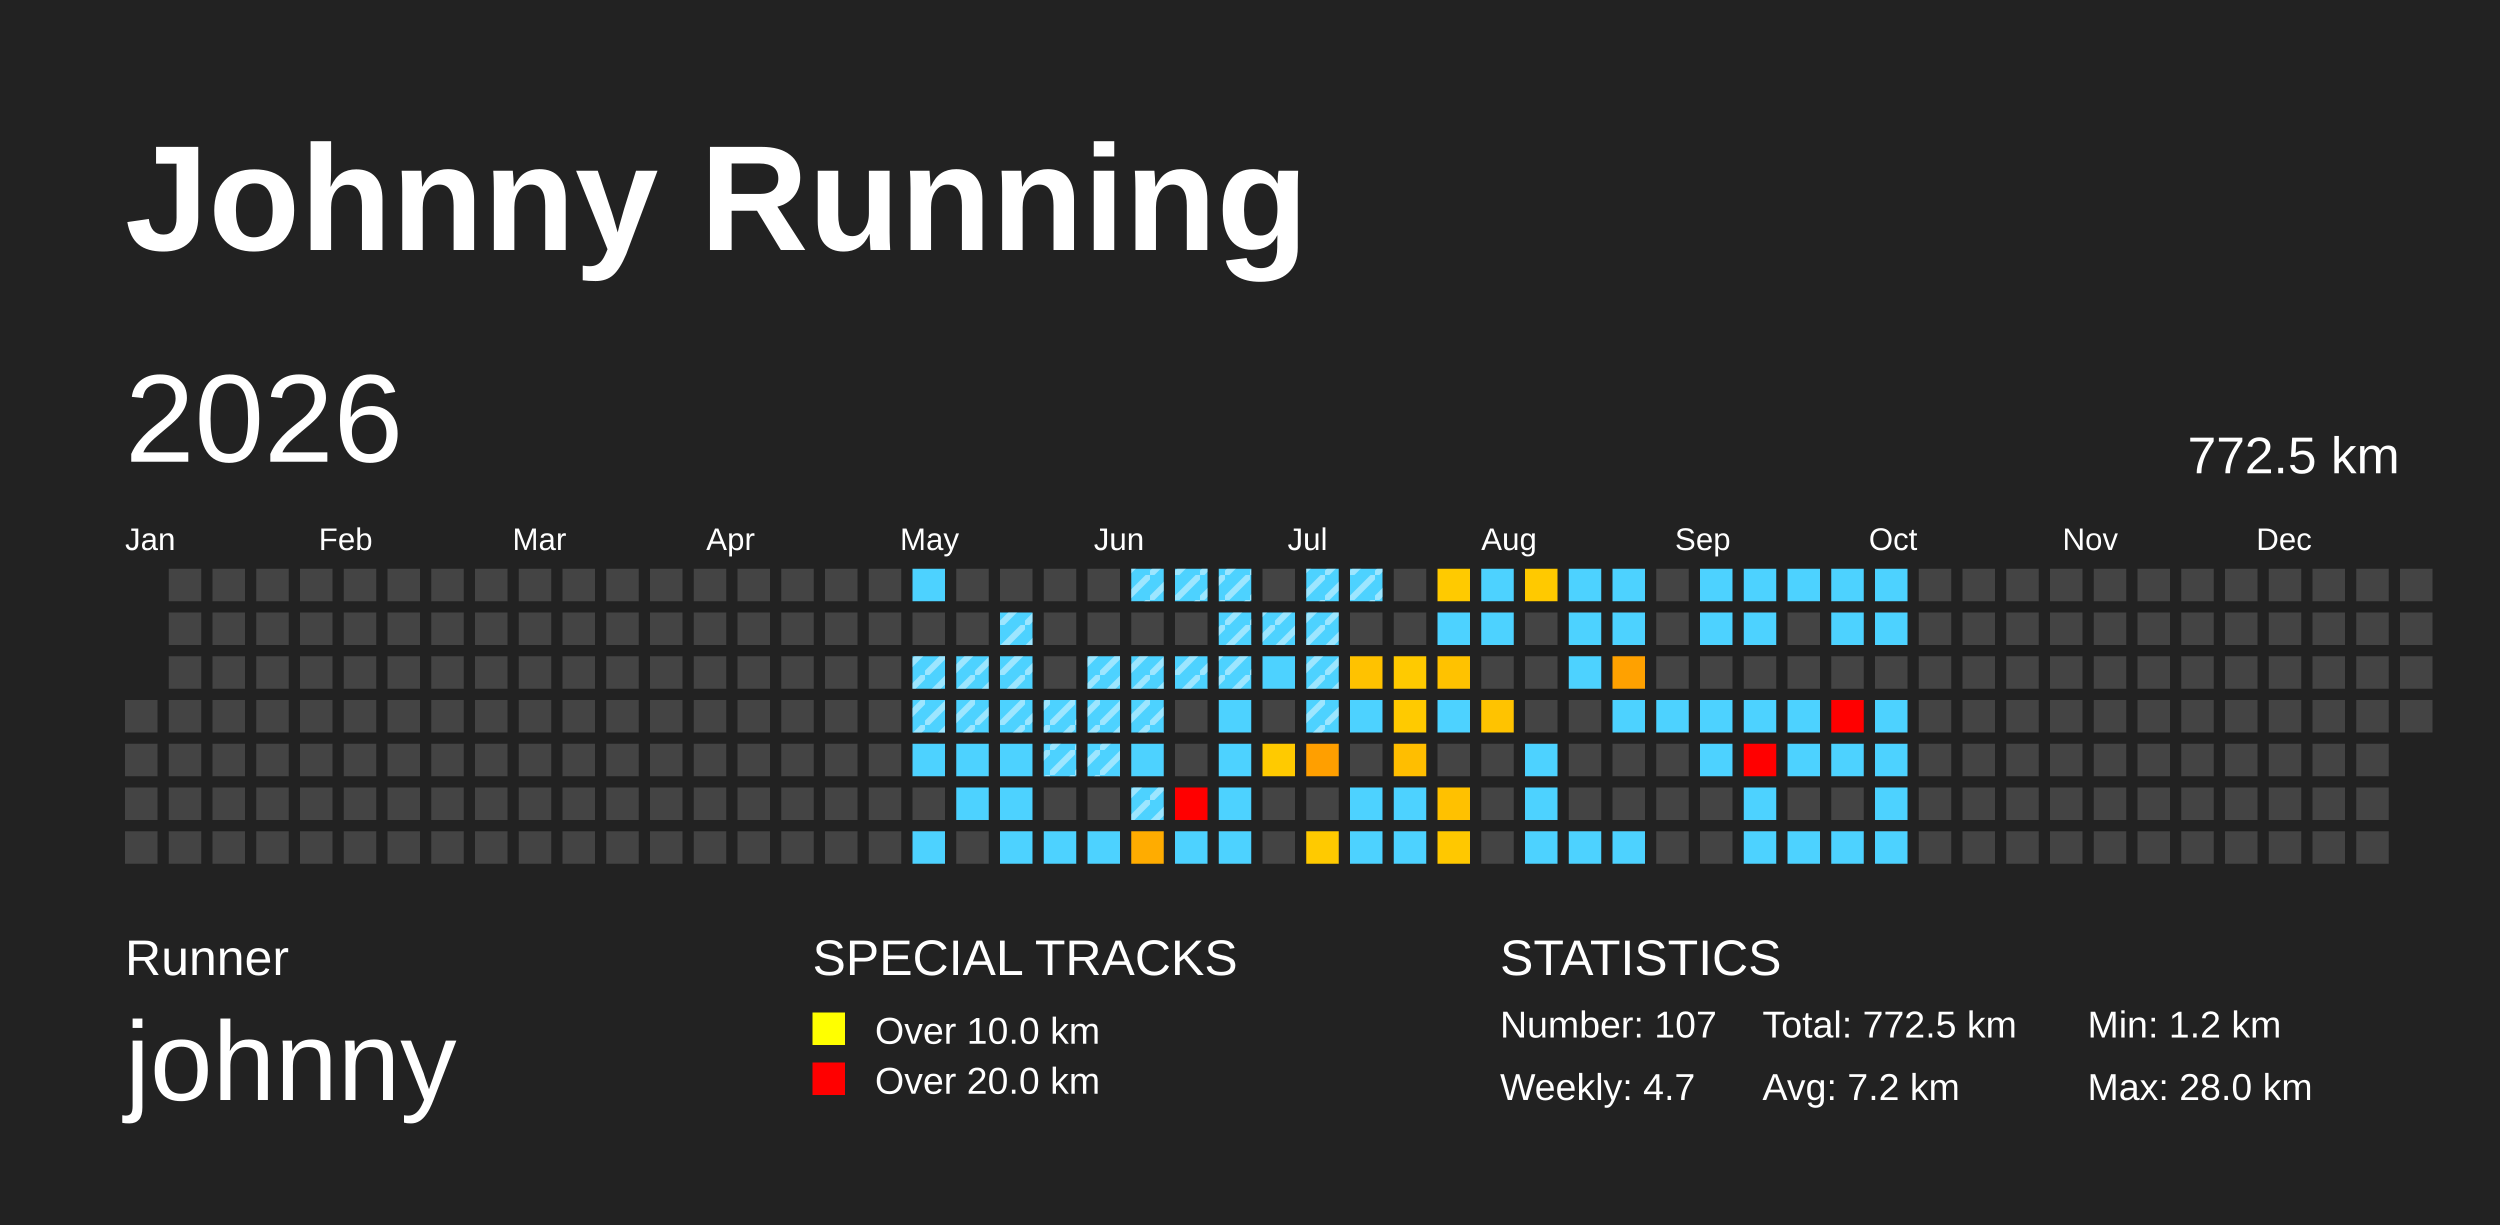
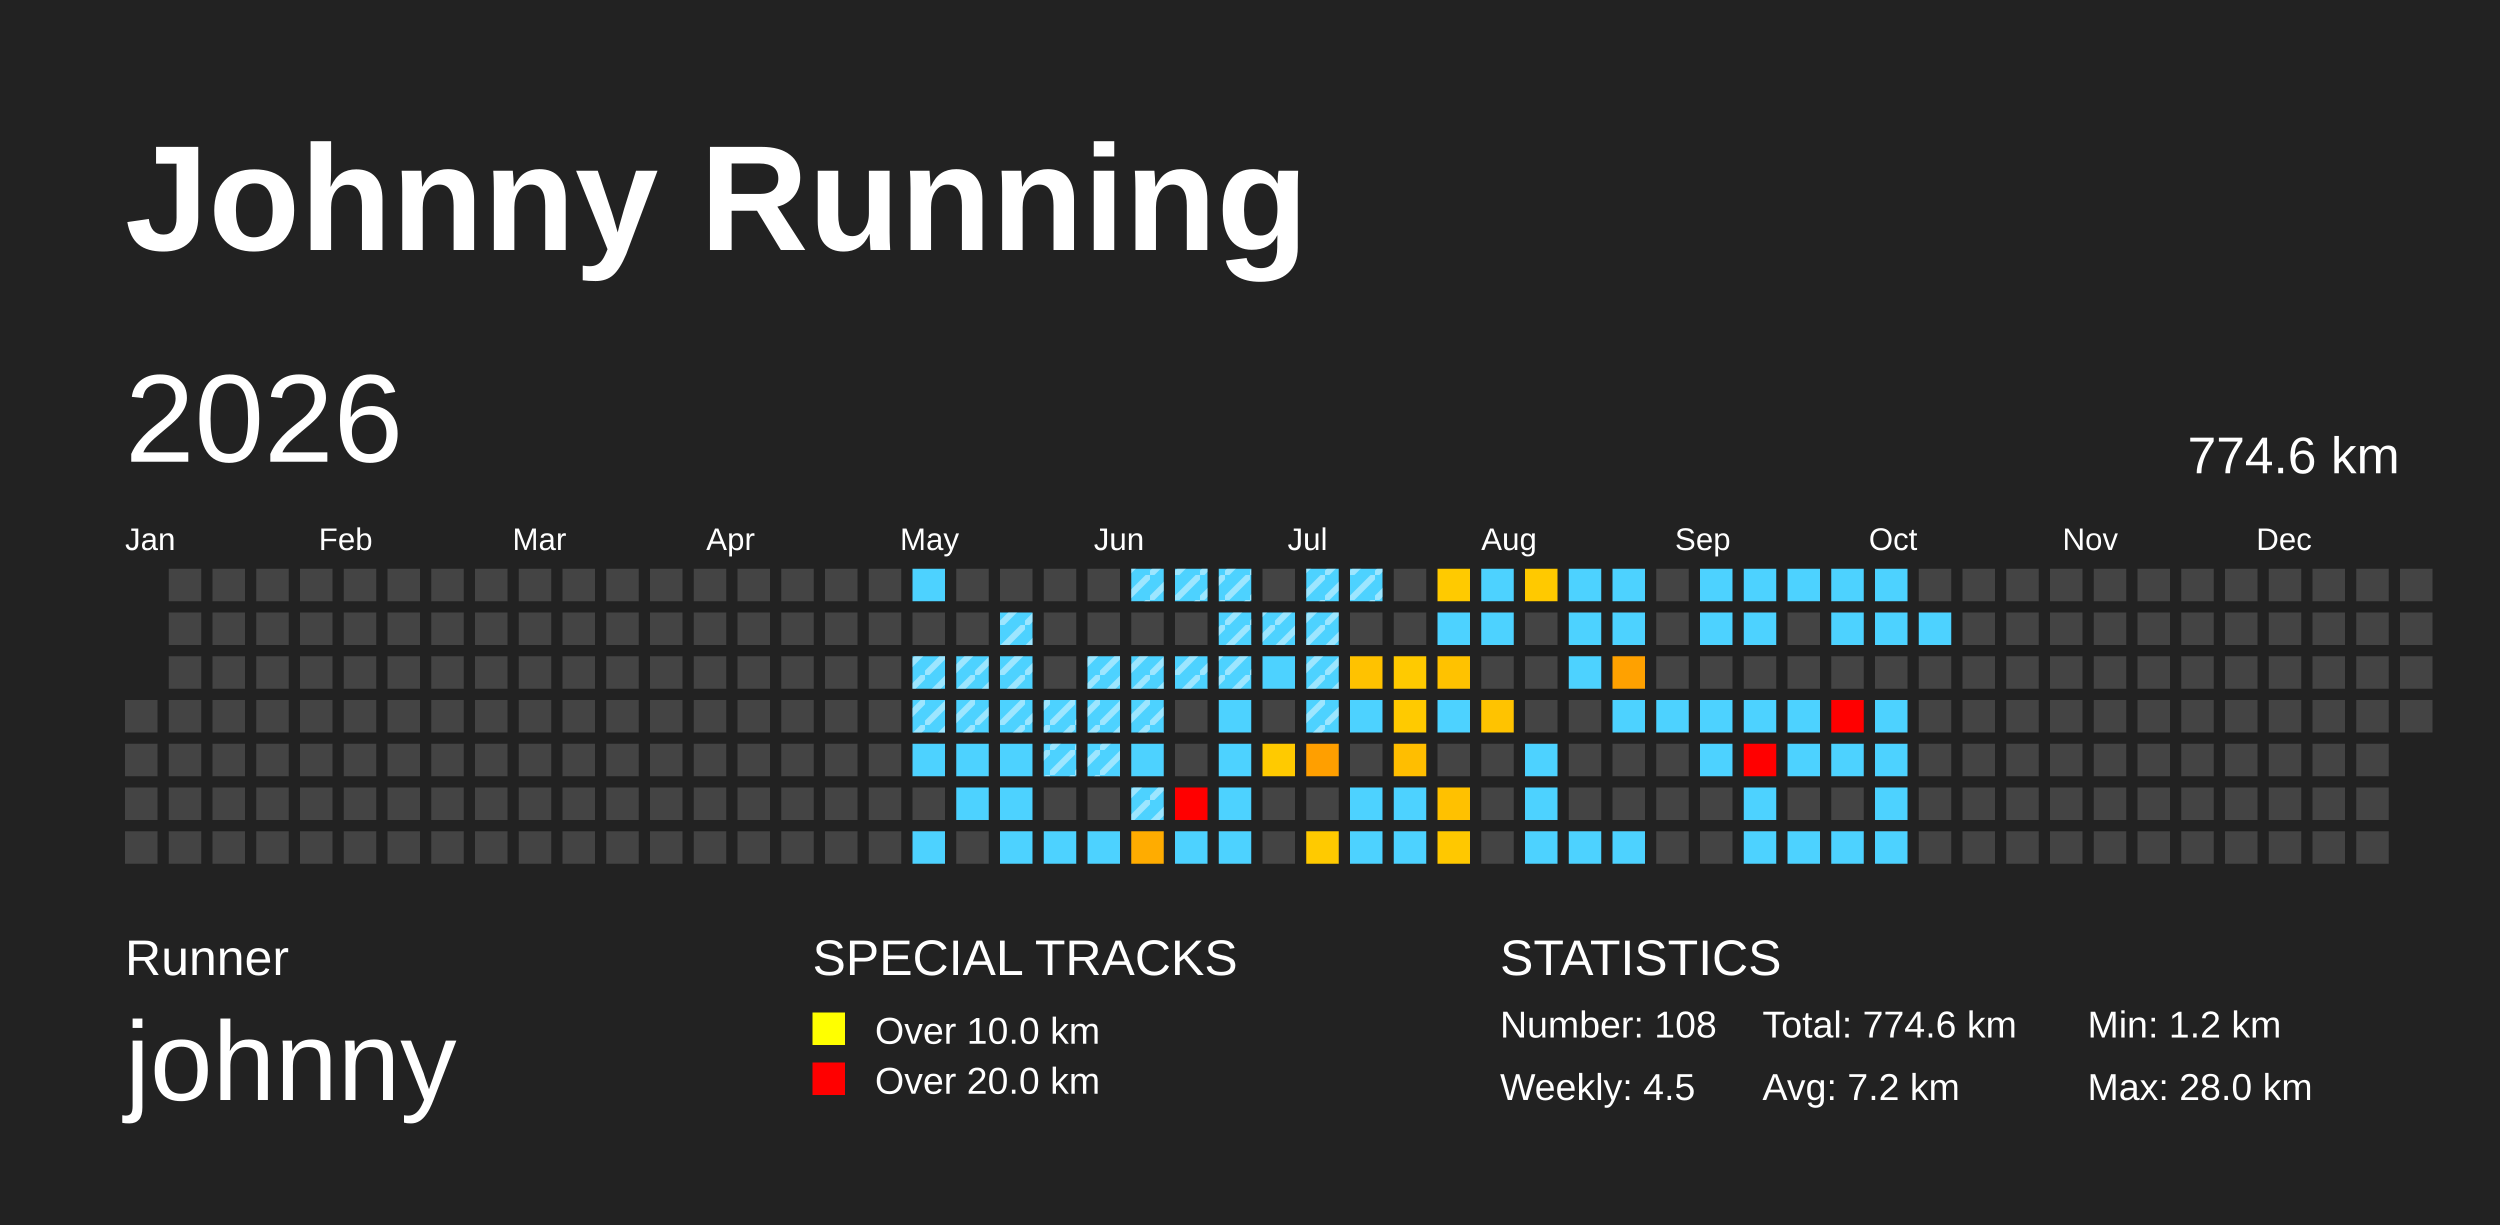
<svg xmlns="http://www.w3.org/2000/svg" baseProfile="full" height="98mm" version="1.1" viewBox="0,0,200,98" width="200mm">
  <defs>
    <pattern height="2" id="indoor-stripe" patternUnits="userSpaceOnUse" width="2">
      <line stroke="white" stroke-opacity="0.45" stroke-width="0.5" x1="0" x2="2" y1="2" y2="0" />
    </pattern>
  </defs>
  <rect fill="#222222" height="98" width="200" x="0" y="0" />
  <text fill="#FFFFFF" style="font-size:12px; font-family:Arial; font-weight:bold;" x="10" y="20">Johnny Running</text>
  <text fill="#FFFFFF" style="font-size:4px; font-family:Arial" x="10" y="78">Runner</text>
  <text fill="#FFFFFF" style="font-size:9px; font-family:Arial" x="10" y="88">johnny</text>
  <text fill="#FFFFFF" style="font-size:4px; font-family:Arial" x="65" y="78">SPECIAL TRACKS</text>
  <rect fill="yellow" height="2.6" width="2.6" x="65" y="81" />
  <text fill="#FFFFFF" style="font-size:3px; font-family:Arial" x="70" y="83.5">Over 10.0 km</text>
  <rect fill="red" height="2.6" width="2.6" x="65" y="85" />
  <text fill="#FFFFFF" style="font-size:3px; font-family:Arial" x="70" y="87.5">Over 20.0 km</text>
  <text fill="#FFFFFF" style="font-size:4px; font-family:Arial" x="120" y="78">STATISTICS</text>
-   <text fill="#FFFFFF" style="font-size:3px; font-family:Arial" x="120" y="83">Number: 107</text>
-   <text fill="#FFFFFF" style="font-size:3px; font-family:Arial" x="120" y="88">Weekly: 4.7</text>
-   <text fill="#FFFFFF" style="font-size:3px; font-family:Arial" x="141" y="83">Total: 772.5 km</text>
+   <text fill="#FFFFFF" style="font-size:3px; font-family:Arial" x="120" y="83">Number: 108</text>
+   <text fill="#FFFFFF" style="font-size:3px; font-family:Arial" x="120" y="88">Weekly: 4.5</text>
+   <text fill="#FFFFFF" style="font-size:3px; font-family:Arial" x="141" y="83">Total: 774.6 km</text>
  <text fill="#FFFFFF" style="font-size:3px; font-family:Arial" x="141" y="88">Avg: 7.2 km</text>
  <text fill="#FFFFFF" style="font-size:3px; font-family:Arial" x="167" y="83">Min: 1.2 km</text>
  <text fill="#FFFFFF" style="font-size:3px; font-family:Arial" x="167" y="88">Max: 28.0 km</text>
  <text dominant-baseline="hanging" fill="#FFFFFF" style="font-size:10.0px; font-family:Arial;" x="10" y="30">2026</text>
-   <text dominant-baseline="hanging" fill="#FFFFFF" style="font-size:4.125px; font-family:Arial;" x="175" y="35">772.5 km</text>
+   <text dominant-baseline="hanging" fill="#FFFFFF" style="font-size:4.125px; font-family:Arial;" x="175" y="35">774.6 km</text>
  <text fill="#FFFFFF" style="font-size:2.5px; font-family:Arial" x="10.0" y="44">Jan</text>
  <text fill="#FFFFFF" style="font-size:2.5px; font-family:Arial" x="25.5" y="44">Feb</text>
  <text fill="#FFFFFF" style="font-size:2.5px; font-family:Arial" x="41.0" y="44">Mar</text>
  <text fill="#FFFFFF" style="font-size:2.5px; font-family:Arial" x="56.5" y="44">Apr</text>
  <text fill="#FFFFFF" style="font-size:2.5px; font-family:Arial" x="72.0" y="44">May</text>
  <text fill="#FFFFFF" style="font-size:2.5px; font-family:Arial" x="87.5" y="44">Jun</text>
  <text fill="#FFFFFF" style="font-size:2.5px; font-family:Arial" x="103.0" y="44">Jul</text>
  <text fill="#FFFFFF" style="font-size:2.5px; font-family:Arial" x="118.5" y="44">Aug</text>
  <text fill="#FFFFFF" style="font-size:2.5px; font-family:Arial" x="134.0" y="44">Sep</text>
  <text fill="#FFFFFF" style="font-size:2.5px; font-family:Arial" x="149.5" y="44">Oct</text>
  <text fill="#FFFFFF" style="font-size:2.5px; font-family:Arial" x="165.0" y="44">Nov</text>
  <text fill="#FFFFFF" style="font-size:2.5px; font-family:Arial" x="180.5" y="44">Dec</text>
  <rect fill="#444444" height="2.6" width="2.6" x="10.0" y="56.0" />
  <rect fill="#444444" height="2.6" width="2.6" x="10.0" y="59.5" />
  <rect fill="#444444" height="2.6" width="2.6" x="10.0" y="63.0" />
  <rect fill="#444444" height="2.6" width="2.6" x="10.0" y="66.5" />
  <rect fill="#444444" height="2.6" width="2.6" x="13.5" y="45.5" />
  <rect fill="#444444" height="2.6" width="2.6" x="13.5" y="49.0" />
  <rect fill="#444444" height="2.6" width="2.6" x="13.5" y="52.5" />
  <rect fill="#444444" height="2.6" width="2.6" x="13.5" y="56.0" />
  <rect fill="#444444" height="2.6" width="2.6" x="13.5" y="59.5" />
  <rect fill="#444444" height="2.6" width="2.6" x="13.5" y="63.0" />
  <rect fill="#444444" height="2.6" width="2.6" x="13.5" y="66.5" />
  <rect fill="#444444" height="2.6" width="2.6" x="17.0" y="45.5" />
  <rect fill="#444444" height="2.6" width="2.6" x="17.0" y="49.0" />
  <rect fill="#444444" height="2.6" width="2.6" x="17.0" y="52.5" />
  <rect fill="#444444" height="2.6" width="2.6" x="17.0" y="56.0" />
  <rect fill="#444444" height="2.6" width="2.6" x="17.0" y="59.5" />
  <rect fill="#444444" height="2.6" width="2.6" x="17.0" y="63.0" />
  <rect fill="#444444" height="2.6" width="2.6" x="17.0" y="66.5" />
  <rect fill="#444444" height="2.6" width="2.6" x="20.5" y="45.5" />
  <rect fill="#444444" height="2.6" width="2.6" x="20.5" y="49.0" />
  <rect fill="#444444" height="2.6" width="2.6" x="20.5" y="52.5" />
  <rect fill="#444444" height="2.6" width="2.6" x="20.5" y="56.0" />
  <rect fill="#444444" height="2.6" width="2.6" x="20.5" y="59.5" />
  <rect fill="#444444" height="2.6" width="2.6" x="20.5" y="63.0" />
  <rect fill="#444444" height="2.6" width="2.6" x="20.5" y="66.5" />
  <rect fill="#444444" height="2.6" width="2.6" x="24.0" y="45.5" />
  <rect fill="#444444" height="2.6" width="2.6" x="24.0" y="49.0" />
  <rect fill="#444444" height="2.6" width="2.6" x="24.0" y="52.5" />
  <rect fill="#444444" height="2.6" width="2.6" x="24.0" y="56.0" />
  <rect fill="#444444" height="2.6" width="2.6" x="24.0" y="59.5" />
  <rect fill="#444444" height="2.6" width="2.6" x="24.0" y="63.0" />
  <rect fill="#444444" height="2.6" width="2.6" x="24.0" y="66.5" />
  <rect fill="#444444" height="2.6" width="2.6" x="27.5" y="45.5" />
  <rect fill="#444444" height="2.6" width="2.6" x="27.5" y="49.0" />
  <rect fill="#444444" height="2.6" width="2.6" x="27.5" y="52.5" />
  <rect fill="#444444" height="2.6" width="2.6" x="27.5" y="56.0" />
  <rect fill="#444444" height="2.6" width="2.6" x="27.5" y="59.5" />
  <rect fill="#444444" height="2.6" width="2.6" x="27.5" y="63.0" />
  <rect fill="#444444" height="2.6" width="2.6" x="27.5" y="66.5" />
  <rect fill="#444444" height="2.6" width="2.6" x="31.0" y="45.5" />
  <rect fill="#444444" height="2.6" width="2.6" x="31.0" y="49.0" />
  <rect fill="#444444" height="2.6" width="2.6" x="31.0" y="52.5" />
  <rect fill="#444444" height="2.6" width="2.6" x="31.0" y="56.0" />
  <rect fill="#444444" height="2.6" width="2.6" x="31.0" y="59.5" />
  <rect fill="#444444" height="2.6" width="2.6" x="31.0" y="63.0" />
  <rect fill="#444444" height="2.6" width="2.6" x="31.0" y="66.5" />
  <rect fill="#444444" height="2.6" width="2.6" x="34.5" y="45.5" />
  <rect fill="#444444" height="2.6" width="2.6" x="34.5" y="49.0" />
  <rect fill="#444444" height="2.6" width="2.6" x="34.5" y="52.5" />
  <rect fill="#444444" height="2.6" width="2.6" x="34.5" y="56.0" />
  <rect fill="#444444" height="2.6" width="2.6" x="34.5" y="59.5" />
  <rect fill="#444444" height="2.6" width="2.6" x="34.5" y="63.0" />
  <rect fill="#444444" height="2.6" width="2.6" x="34.5" y="66.5" />
  <rect fill="#444444" height="2.6" width="2.6" x="38.0" y="45.5" />
  <rect fill="#444444" height="2.6" width="2.6" x="38.0" y="49.0" />
  <rect fill="#444444" height="2.6" width="2.6" x="38.0" y="52.5" />
  <rect fill="#444444" height="2.6" width="2.6" x="38.0" y="56.0" />
  <rect fill="#444444" height="2.6" width="2.6" x="38.0" y="59.5" />
  <rect fill="#444444" height="2.6" width="2.6" x="38.0" y="63.0" />
  <rect fill="#444444" height="2.6" width="2.6" x="38.0" y="66.5" />
  <rect fill="#444444" height="2.6" width="2.6" x="41.5" y="45.5" />
  <rect fill="#444444" height="2.6" width="2.6" x="41.5" y="49.0" />
  <rect fill="#444444" height="2.6" width="2.6" x="41.5" y="52.5" />
  <rect fill="#444444" height="2.6" width="2.6" x="41.5" y="56.0" />
  <rect fill="#444444" height="2.6" width="2.6" x="41.5" y="59.5" />
  <rect fill="#444444" height="2.6" width="2.6" x="41.5" y="63.0" />
  <rect fill="#444444" height="2.6" width="2.6" x="41.5" y="66.5" />
  <rect fill="#444444" height="2.6" width="2.6" x="45.0" y="45.5" />
  <rect fill="#444444" height="2.6" width="2.6" x="45.0" y="49.0" />
  <rect fill="#444444" height="2.6" width="2.6" x="45.0" y="52.5" />
  <rect fill="#444444" height="2.6" width="2.6" x="45.0" y="56.0" />
  <rect fill="#444444" height="2.6" width="2.6" x="45.0" y="59.5" />
  <rect fill="#444444" height="2.6" width="2.6" x="45.0" y="63.0" />
  <rect fill="#444444" height="2.6" width="2.6" x="45.0" y="66.5" />
  <rect fill="#444444" height="2.6" width="2.6" x="48.5" y="45.5" />
  <rect fill="#444444" height="2.6" width="2.6" x="48.5" y="49.0" />
  <rect fill="#444444" height="2.6" width="2.6" x="48.5" y="52.5" />
  <rect fill="#444444" height="2.6" width="2.6" x="48.5" y="56.0" />
  <rect fill="#444444" height="2.6" width="2.6" x="48.5" y="59.5" />
  <rect fill="#444444" height="2.6" width="2.6" x="48.5" y="63.0" />
  <rect fill="#444444" height="2.6" width="2.6" x="48.5" y="66.5" />
  <rect fill="#444444" height="2.6" width="2.6" x="52.0" y="45.5" />
  <rect fill="#444444" height="2.6" width="2.6" x="52.0" y="49.0" />
  <rect fill="#444444" height="2.6" width="2.6" x="52.0" y="52.5" />
  <rect fill="#444444" height="2.6" width="2.6" x="52.0" y="56.0" />
  <rect fill="#444444" height="2.6" width="2.6" x="52.0" y="59.5" />
  <rect fill="#444444" height="2.6" width="2.6" x="52.0" y="63.0" />
  <rect fill="#444444" height="2.6" width="2.6" x="52.0" y="66.5" />
  <rect fill="#444444" height="2.6" width="2.6" x="55.5" y="45.5" />
  <rect fill="#444444" height="2.6" width="2.6" x="55.5" y="49.0" />
  <rect fill="#444444" height="2.6" width="2.6" x="55.5" y="52.5" />
  <rect fill="#444444" height="2.6" width="2.6" x="55.5" y="56.0" />
  <rect fill="#444444" height="2.6" width="2.6" x="55.5" y="59.5" />
  <rect fill="#444444" height="2.6" width="2.6" x="55.5" y="63.0" />
  <rect fill="#444444" height="2.6" width="2.6" x="55.5" y="66.5" />
  <rect fill="#444444" height="2.6" width="2.6" x="59.0" y="45.5" />
  <rect fill="#444444" height="2.6" width="2.6" x="59.0" y="49.0" />
  <rect fill="#444444" height="2.6" width="2.6" x="59.0" y="52.5" />
  <rect fill="#444444" height="2.6" width="2.6" x="59.0" y="56.0" />
  <rect fill="#444444" height="2.6" width="2.6" x="59.0" y="59.5" />
  <rect fill="#444444" height="2.6" width="2.6" x="59.0" y="63.0" />
  <rect fill="#444444" height="2.6" width="2.6" x="59.0" y="66.5" />
  <rect fill="#444444" height="2.6" width="2.6" x="62.5" y="45.5" />
  <rect fill="#444444" height="2.6" width="2.6" x="62.5" y="49.0" />
  <rect fill="#444444" height="2.6" width="2.6" x="62.5" y="52.5" />
  <rect fill="#444444" height="2.6" width="2.6" x="62.5" y="56.0" />
  <rect fill="#444444" height="2.6" width="2.6" x="62.5" y="59.5" />
  <rect fill="#444444" height="2.6" width="2.6" x="62.5" y="63.0" />
  <rect fill="#444444" height="2.6" width="2.6" x="62.5" y="66.5" />
  <rect fill="#444444" height="2.6" width="2.6" x="66.0" y="45.5" />
  <rect fill="#444444" height="2.6" width="2.6" x="66.0" y="49.0" />
  <rect fill="#444444" height="2.6" width="2.6" x="66.0" y="52.5" />
  <rect fill="#444444" height="2.6" width="2.6" x="66.0" y="56.0" />
  <rect fill="#444444" height="2.6" width="2.6" x="66.0" y="59.5" />
  <rect fill="#444444" height="2.6" width="2.6" x="66.0" y="63.0" />
  <rect fill="#444444" height="2.6" width="2.6" x="66.0" y="66.5" />
  <rect fill="#444444" height="2.6" width="2.6" x="69.5" y="45.5" />
  <rect fill="#444444" height="2.6" width="2.6" x="69.5" y="49.0" />
  <rect fill="#444444" height="2.6" width="2.6" x="69.5" y="52.5" />
  <rect fill="#444444" height="2.6" width="2.6" x="69.5" y="56.0" />
  <rect fill="#444444" height="2.6" width="2.6" x="69.5" y="59.5" />
  <rect fill="#444444" height="2.6" width="2.6" x="69.5" y="63.0" />
  <rect fill="#444444" height="2.6" width="2.6" x="69.5" y="66.5" />
  <rect fill="#4dd2ff" height="2.6" width="2.6" x="73.0" y="45.5" />
  <rect fill="#444444" height="2.6" width="2.6" x="73.0" y="49.0" />
  <rect fill="#4dd2ff" height="2.6" width="2.6" x="73.0" y="52.5" />
  <rect fill="url(#indoor-stripe)" height="2.6" style="pointer-events: none;" width="2.6" x="73.0" y="52.5" />
  <rect fill="#4dd2ff" height="2.6" width="2.6" x="73.0" y="56.0" />
  <rect fill="url(#indoor-stripe)" height="2.6" style="pointer-events: none;" width="2.6" x="73.0" y="56.0" />
  <rect fill="#4dd2ff" height="2.6" width="2.6" x="73.0" y="59.5" />
  <rect fill="#444444" height="2.6" width="2.6" x="73.0" y="63.0" />
  <rect fill="#4dd2ff" height="2.6" width="2.6" x="73.0" y="66.5" />
  <rect fill="#444444" height="2.6" width="2.6" x="76.5" y="45.5" />
  <rect fill="#444444" height="2.6" width="2.6" x="76.5" y="49.0" />
  <rect fill="#4dd2ff" height="2.6" width="2.6" x="76.5" y="52.5" />
  <rect fill="url(#indoor-stripe)" height="2.6" style="pointer-events: none;" width="2.6" x="76.5" y="52.5" />
  <rect fill="#4dd2ff" height="2.6" width="2.6" x="76.5" y="56.0" />
  <rect fill="url(#indoor-stripe)" height="2.6" style="pointer-events: none;" width="2.6" x="76.5" y="56.0" />
  <rect fill="#4dd2ff" height="2.6" width="2.6" x="76.5" y="59.5" />
  <rect fill="#4dd2ff" height="2.6" width="2.6" x="76.5" y="63.0" />
  <rect fill="#444444" height="2.6" width="2.6" x="76.5" y="66.5" />
  <rect fill="#444444" height="2.6" width="2.6" x="80.0" y="45.5" />
  <rect fill="#4dd2ff" height="2.6" width="2.6" x="80.0" y="49.0" />
  <rect fill="url(#indoor-stripe)" height="2.6" style="pointer-events: none;" width="2.6" x="80.0" y="49.0" />
  <rect fill="#4dd2ff" height="2.6" width="2.6" x="80.0" y="52.5" />
  <rect fill="url(#indoor-stripe)" height="2.6" style="pointer-events: none;" width="2.6" x="80.0" y="52.5" />
  <rect fill="#4dd2ff" height="2.6" width="2.6" x="80.0" y="56.0" />
  <rect fill="url(#indoor-stripe)" height="2.6" style="pointer-events: none;" width="2.6" x="80.0" y="56.0" />
  <rect fill="#4dd2ff" height="2.6" width="2.6" x="80.0" y="59.5" />
  <rect fill="#4dd2ff" height="2.6" width="2.6" x="80.0" y="63.0" />
  <rect fill="#4dd2ff" height="2.6" width="2.6" x="80.0" y="66.5" />
  <rect fill="#444444" height="2.6" width="2.6" x="83.5" y="45.5" />
  <rect fill="#444444" height="2.6" width="2.6" x="83.5" y="49.0" />
  <rect fill="#444444" height="2.6" width="2.6" x="83.5" y="52.5" />
  <rect fill="#4dd2ff" height="2.6" width="2.6" x="83.5" y="56.0" />
  <rect fill="url(#indoor-stripe)" height="2.6" style="pointer-events: none;" width="2.6" x="83.5" y="56.0" />
  <rect fill="#4dd2ff" height="2.6" width="2.6" x="83.5" y="59.5" />
  <rect fill="url(#indoor-stripe)" height="2.6" style="pointer-events: none;" width="2.6" x="83.5" y="59.5" />
  <rect fill="#444444" height="2.6" width="2.6" x="83.5" y="63.0" />
  <rect fill="#4dd2ff" height="2.6" width="2.6" x="83.5" y="66.5" />
  <rect fill="#444444" height="2.6" width="2.6" x="87.0" y="45.5" />
  <rect fill="#444444" height="2.6" width="2.6" x="87.0" y="49.0" />
  <rect fill="#4dd2ff" height="2.6" width="2.6" x="87.0" y="52.5" />
  <rect fill="url(#indoor-stripe)" height="2.6" style="pointer-events: none;" width="2.6" x="87.0" y="52.5" />
  <rect fill="#4dd2ff" height="2.6" width="2.6" x="87.0" y="56.0" />
  <rect fill="url(#indoor-stripe)" height="2.6" style="pointer-events: none;" width="2.6" x="87.0" y="56.0" />
  <rect fill="#4dd2ff" height="2.6" width="2.6" x="87.0" y="59.5" />
  <rect fill="url(#indoor-stripe)" height="2.6" style="pointer-events: none;" width="2.6" x="87.0" y="59.5" />
  <rect fill="#444444" height="2.6" width="2.6" x="87.0" y="63.0" />
  <rect fill="#4dd2ff" height="2.6" width="2.6" x="87.0" y="66.5" />
  <rect fill="#4dd2ff" height="2.6" width="2.6" x="90.5" y="45.5" />
  <rect fill="url(#indoor-stripe)" height="2.6" style="pointer-events: none;" width="2.6" x="90.5" y="45.5" />
  <rect fill="#444444" height="2.6" width="2.6" x="90.5" y="49.0" />
  <rect fill="#4dd2ff" height="2.6" width="2.6" x="90.5" y="52.5" />
  <rect fill="url(#indoor-stripe)" height="2.6" style="pointer-events: none;" width="2.6" x="90.5" y="52.5" />
  <rect fill="#4dd2ff" height="2.6" width="2.6" x="90.5" y="56.0" />
  <rect fill="url(#indoor-stripe)" height="2.6" style="pointer-events: none;" width="2.6" x="90.5" y="56.0" />
  <rect fill="#4dd2ff" height="2.6" width="2.6" x="90.5" y="59.5" />
  <rect fill="#4dd2ff" height="2.6" width="2.6" x="90.5" y="63.0" />
  <rect fill="url(#indoor-stripe)" height="2.6" style="pointer-events: none;" width="2.6" x="90.5" y="63.0" />
  <rect fill="#ffac00" height="2.6" width="2.6" x="90.5" y="66.5" />
  <rect fill="#4dd2ff" height="2.6" width="2.6" x="94.0" y="45.5" />
  <rect fill="url(#indoor-stripe)" height="2.6" style="pointer-events: none;" width="2.6" x="94.0" y="45.5" />
  <rect fill="#444444" height="2.6" width="2.6" x="94.0" y="49.0" />
  <rect fill="#4dd2ff" height="2.6" width="2.6" x="94.0" y="52.5" />
  <rect fill="url(#indoor-stripe)" height="2.6" style="pointer-events: none;" width="2.6" x="94.0" y="52.5" />
  <rect fill="#444444" height="2.6" width="2.6" x="94.0" y="56.0" />
  <rect fill="#444444" height="2.6" width="2.6" x="94.0" y="59.5" />
  <rect fill="red" height="2.6" width="2.6" x="94.0" y="63.0" />
  <rect fill="#4dd2ff" height="2.6" width="2.6" x="94.0" y="66.5" />
  <rect fill="#4dd2ff" height="2.6" width="2.6" x="97.5" y="45.5" />
  <rect fill="url(#indoor-stripe)" height="2.6" style="pointer-events: none;" width="2.6" x="97.5" y="45.5" />
  <rect fill="#4dd2ff" height="2.6" width="2.6" x="97.5" y="49.0" />
  <rect fill="url(#indoor-stripe)" height="2.6" style="pointer-events: none;" width="2.6" x="97.5" y="49.0" />
  <rect fill="#4dd2ff" height="2.6" width="2.6" x="97.5" y="52.5" />
  <rect fill="url(#indoor-stripe)" height="2.6" style="pointer-events: none;" width="2.6" x="97.5" y="52.5" />
  <rect fill="#4dd2ff" height="2.6" width="2.6" x="97.5" y="56.0" />
  <rect fill="#4dd2ff" height="2.6" width="2.6" x="97.5" y="59.5" />
  <rect fill="#4dd2ff" height="2.6" width="2.6" x="97.5" y="63.0" />
  <rect fill="#4dd2ff" height="2.6" width="2.6" x="97.5" y="66.5" />
  <rect fill="#444444" height="2.6" width="2.6" x="101.0" y="45.5" />
  <rect fill="#4dd2ff" height="2.6" width="2.6" x="101.0" y="49.0" />
  <rect fill="url(#indoor-stripe)" height="2.6" style="pointer-events: none;" width="2.6" x="101.0" y="49.0" />
  <rect fill="#4dd2ff" height="2.6" width="2.6" x="101.0" y="52.5" />
  <rect fill="#444444" height="2.6" width="2.6" x="101.0" y="56.0" />
  <rect fill="#ffca00" height="2.6" width="2.6" x="101.0" y="59.5" />
  <rect fill="#444444" height="2.6" width="2.6" x="101.0" y="63.0" />
  <rect fill="#444444" height="2.6" width="2.6" x="101.0" y="66.5" />
  <rect fill="#4dd2ff" height="2.6" width="2.6" x="104.5" y="45.5" />
  <rect fill="url(#indoor-stripe)" height="2.6" style="pointer-events: none;" width="2.6" x="104.5" y="45.5" />
  <rect fill="#4dd2ff" height="2.6" width="2.6" x="104.5" y="49.0" />
  <rect fill="url(#indoor-stripe)" height="2.6" style="pointer-events: none;" width="2.6" x="104.5" y="49.0" />
  <rect fill="#4dd2ff" height="2.6" width="2.6" x="104.5" y="52.5" />
  <rect fill="url(#indoor-stripe)" height="2.6" style="pointer-events: none;" width="2.6" x="104.5" y="52.5" />
  <rect fill="#4dd2ff" height="2.6" width="2.6" x="104.5" y="56.0" />
  <rect fill="url(#indoor-stripe)" height="2.6" style="pointer-events: none;" width="2.6" x="104.5" y="56.0" />
  <rect fill="#ff9f00" height="2.6" width="2.6" x="104.5" y="59.5" />
  <rect fill="#444444" height="2.6" width="2.6" x="104.5" y="63.0" />
  <rect fill="#ffca00" height="2.6" width="2.6" x="104.5" y="66.5" />
  <rect fill="#4dd2ff" height="2.6" width="2.6" x="108.0" y="45.5" />
  <rect fill="url(#indoor-stripe)" height="2.6" style="pointer-events: none;" width="2.6" x="108.0" y="45.5" />
  <rect fill="#444444" height="2.6" width="2.6" x="108.0" y="49.0" />
  <rect fill="#ffc200" height="2.6" width="2.6" x="108.0" y="52.5" />
  <rect fill="#4dd2ff" height="2.6" width="2.6" x="108.0" y="56.0" />
  <rect fill="#444444" height="2.6" width="2.6" x="108.0" y="59.5" />
  <rect fill="#4dd2ff" height="2.6" width="2.6" x="108.0" y="63.0" />
  <rect fill="#4dd2ff" height="2.6" width="2.6" x="108.0" y="66.5" />
  <rect fill="#444444" height="2.6" width="2.6" x="111.5" y="45.5" />
  <rect fill="#444444" height="2.6" width="2.6" x="111.5" y="49.0" />
  <rect fill="#ffca00" height="2.6" width="2.6" x="111.5" y="52.5" />
  <rect fill="#ffca00" height="2.6" width="2.6" x="111.5" y="56.0" />
  <rect fill="#ffbe00" height="2.6" width="2.6" x="111.5" y="59.5" />
  <rect fill="#4dd2ff" height="2.6" width="2.6" x="111.5" y="63.0" />
  <rect fill="#4dd2ff" height="2.6" width="2.6" x="111.5" y="66.5" />
  <rect fill="#ffca00" height="2.6" width="2.6" x="115.0" y="45.5" />
  <rect fill="#4dd2ff" height="2.6" width="2.6" x="115.0" y="49.0" />
  <rect fill="#ffc200" height="2.6" width="2.6" x="115.0" y="52.5" />
  <rect fill="#4dd2ff" height="2.6" width="2.6" x="115.0" y="56.0" />
  <rect fill="#444444" height="2.6" width="2.6" x="115.0" y="59.5" />
  <rect fill="#ffc100" height="2.6" width="2.6" x="115.0" y="63.0" />
  <rect fill="#ffc800" height="2.6" width="2.6" x="115.0" y="66.5" />
  <rect fill="#4dd2ff" height="2.6" width="2.6" x="118.5" y="45.5" />
  <rect fill="#4dd2ff" height="2.6" width="2.6" x="118.5" y="49.0" />
  <rect fill="#444444" height="2.6" width="2.6" x="118.5" y="52.5" />
  <rect fill="#ffc300" height="2.6" width="2.6" x="118.5" y="56.0" />
  <rect fill="#444444" height="2.6" width="2.6" x="118.5" y="59.5" />
  <rect fill="#444444" height="2.6" width="2.6" x="118.5" y="63.0" />
  <rect fill="#444444" height="2.6" width="2.6" x="118.5" y="66.5" />
  <rect fill="#ffc900" height="2.6" width="2.6" x="122.0" y="45.5" />
  <rect fill="#444444" height="2.6" width="2.6" x="122.0" y="49.0" />
  <rect fill="#444444" height="2.6" width="2.6" x="122.0" y="52.5" />
  <rect fill="#444444" height="2.6" width="2.6" x="122.0" y="56.0" />
  <rect fill="#4dd2ff" height="2.6" width="2.6" x="122.0" y="59.5" />
  <rect fill="#4dd2ff" height="2.6" width="2.6" x="122.0" y="63.0" />
  <rect fill="#4dd2ff" height="2.6" width="2.6" x="122.0" y="66.5" />
  <rect fill="#4dd2ff" height="2.6" width="2.6" x="125.5" y="45.5" />
  <rect fill="#4dd2ff" height="2.6" width="2.6" x="125.5" y="49.0" />
  <rect fill="#4dd2ff" height="2.6" width="2.6" x="125.5" y="52.5" />
  <rect fill="#444444" height="2.6" width="2.6" x="125.5" y="56.0" />
  <rect fill="#444444" height="2.6" width="2.6" x="125.5" y="59.5" />
  <rect fill="#444444" height="2.6" width="2.6" x="125.5" y="63.0" />
  <rect fill="#4dd2ff" height="2.6" width="2.6" x="125.5" y="66.5" />
  <rect fill="#4dd2ff" height="2.6" width="2.6" x="129.0" y="45.5" />
  <rect fill="#4dd2ff" height="2.6" width="2.6" x="129.0" y="49.0" />
  <rect fill="#ffa100" height="2.6" width="2.6" x="129.0" y="52.5" />
  <rect fill="#4dd2ff" height="2.6" width="2.6" x="129.0" y="56.0" />
  <rect fill="#444444" height="2.6" width="2.6" x="129.0" y="59.5" />
  <rect fill="#444444" height="2.6" width="2.6" x="129.0" y="63.0" />
  <rect fill="#4dd2ff" height="2.6" width="2.6" x="129.0" y="66.5" />
  <rect fill="#444444" height="2.6" width="2.6" x="132.5" y="45.5" />
  <rect fill="#444444" height="2.6" width="2.6" x="132.5" y="49.0" />
  <rect fill="#444444" height="2.6" width="2.6" x="132.5" y="52.5" />
  <rect fill="#4dd2ff" height="2.6" width="2.6" x="132.5" y="56.0" />
  <rect fill="#444444" height="2.6" width="2.6" x="132.5" y="59.5" />
  <rect fill="#444444" height="2.6" width="2.6" x="132.5" y="63.0" />
  <rect fill="#444444" height="2.6" width="2.6" x="132.5" y="66.5" />
  <rect fill="#4dd2ff" height="2.6" width="2.6" x="136.0" y="45.5" />
  <rect fill="#4dd2ff" height="2.6" width="2.6" x="136.0" y="49.0" />
  <rect fill="#444444" height="2.6" width="2.6" x="136.0" y="52.5" />
  <rect fill="#4dd2ff" height="2.6" width="2.6" x="136.0" y="56.0" />
  <rect fill="#4dd2ff" height="2.6" width="2.6" x="136.0" y="59.5" />
  <rect fill="#444444" height="2.6" width="2.6" x="136.0" y="63.0" />
  <rect fill="#444444" height="2.6" width="2.6" x="136.0" y="66.5" />
  <rect fill="#4dd2ff" height="2.6" width="2.6" x="139.5" y="45.5" />
  <rect fill="#4dd2ff" height="2.6" width="2.6" x="139.5" y="49.0" />
  <rect fill="#444444" height="2.6" width="2.6" x="139.5" y="52.5" />
  <rect fill="#4dd2ff" height="2.6" width="2.6" x="139.5" y="56.0" />
  <rect fill="red" height="2.6" width="2.6" x="139.5" y="59.5" />
  <rect fill="#4dd2ff" height="2.6" width="2.6" x="139.5" y="63.0" />
  <rect fill="#4dd2ff" height="2.6" width="2.6" x="139.5" y="66.5" />
  <rect fill="#4dd2ff" height="2.6" width="2.6" x="143.0" y="45.5" />
  <rect fill="#444444" height="2.6" width="2.6" x="143.0" y="49.0" />
  <rect fill="#444444" height="2.6" width="2.6" x="143.0" y="52.5" />
  <rect fill="#4dd2ff" height="2.6" width="2.6" x="143.0" y="56.0" />
  <rect fill="#4dd2ff" height="2.6" width="2.6" x="143.0" y="59.5" />
  <rect fill="#444444" height="2.6" width="2.6" x="143.0" y="63.0" />
  <rect fill="#4dd2ff" height="2.6" width="2.6" x="143.0" y="66.5" />
  <rect fill="#4dd2ff" height="2.6" width="2.6" x="146.5" y="45.5" />
  <rect fill="#4dd2ff" height="2.6" width="2.6" x="146.5" y="49.0" />
  <rect fill="#444444" height="2.6" width="2.6" x="146.5" y="52.5" />
  <rect fill="red" height="2.6" width="2.6" x="146.5" y="56.0" />
  <rect fill="#4dd2ff" height="2.6" width="2.6" x="146.5" y="59.5" />
  <rect fill="#444444" height="2.6" width="2.6" x="146.5" y="63.0" />
  <rect fill="#4dd2ff" height="2.6" width="2.6" x="146.5" y="66.5" />
  <rect fill="#4dd2ff" height="2.6" width="2.6" x="150.0" y="45.5" />
  <rect fill="#4dd2ff" height="2.6" width="2.6" x="150.0" y="49.0" />
  <rect fill="#444444" height="2.6" width="2.6" x="150.0" y="52.5" />
  <rect fill="#4dd2ff" height="2.6" width="2.6" x="150.0" y="56.0" />
  <rect fill="#4dd2ff" height="2.6" width="2.6" x="150.0" y="59.5" />
  <rect fill="#4dd2ff" height="2.6" width="2.6" x="150.0" y="63.0" />
  <rect fill="#4dd2ff" height="2.6" width="2.6" x="150.0" y="66.5" />
  <rect fill="#444444" height="2.6" width="2.6" x="153.5" y="45.5" />
-   <rect fill="#444444" height="2.6" width="2.6" x="153.5" y="49.0" />
+   <rect fill="#4dd2ff" height="2.6" width="2.6" x="153.5" y="49.0" />
  <rect fill="#444444" height="2.6" width="2.6" x="153.5" y="52.5" />
  <rect fill="#444444" height="2.6" width="2.6" x="153.5" y="56.0" />
  <rect fill="#444444" height="2.6" width="2.6" x="153.5" y="59.5" />
  <rect fill="#444444" height="2.6" width="2.6" x="153.5" y="63.0" />
  <rect fill="#444444" height="2.6" width="2.6" x="153.5" y="66.5" />
  <rect fill="#444444" height="2.6" width="2.6" x="157.0" y="45.5" />
  <rect fill="#444444" height="2.6" width="2.6" x="157.0" y="49.0" />
  <rect fill="#444444" height="2.6" width="2.6" x="157.0" y="52.5" />
  <rect fill="#444444" height="2.6" width="2.6" x="157.0" y="56.0" />
  <rect fill="#444444" height="2.6" width="2.6" x="157.0" y="59.5" />
  <rect fill="#444444" height="2.6" width="2.6" x="157.0" y="63.0" />
  <rect fill="#444444" height="2.6" width="2.6" x="157.0" y="66.5" />
  <rect fill="#444444" height="2.6" width="2.6" x="160.5" y="45.5" />
  <rect fill="#444444" height="2.6" width="2.6" x="160.5" y="49.0" />
  <rect fill="#444444" height="2.6" width="2.6" x="160.5" y="52.5" />
  <rect fill="#444444" height="2.6" width="2.6" x="160.5" y="56.0" />
  <rect fill="#444444" height="2.6" width="2.6" x="160.5" y="59.5" />
  <rect fill="#444444" height="2.6" width="2.6" x="160.5" y="63.0" />
  <rect fill="#444444" height="2.6" width="2.6" x="160.5" y="66.5" />
  <rect fill="#444444" height="2.6" width="2.6" x="164.0" y="45.5" />
  <rect fill="#444444" height="2.6" width="2.6" x="164.0" y="49.0" />
  <rect fill="#444444" height="2.6" width="2.6" x="164.0" y="52.5" />
  <rect fill="#444444" height="2.6" width="2.6" x="164.0" y="56.0" />
  <rect fill="#444444" height="2.6" width="2.6" x="164.0" y="59.5" />
  <rect fill="#444444" height="2.6" width="2.6" x="164.0" y="63.0" />
  <rect fill="#444444" height="2.6" width="2.6" x="164.0" y="66.5" />
  <rect fill="#444444" height="2.6" width="2.6" x="167.5" y="45.5" />
  <rect fill="#444444" height="2.6" width="2.6" x="167.5" y="49.0" />
  <rect fill="#444444" height="2.6" width="2.6" x="167.5" y="52.5" />
  <rect fill="#444444" height="2.6" width="2.6" x="167.5" y="56.0" />
  <rect fill="#444444" height="2.6" width="2.6" x="167.5" y="59.5" />
  <rect fill="#444444" height="2.6" width="2.6" x="167.5" y="63.0" />
  <rect fill="#444444" height="2.6" width="2.6" x="167.5" y="66.5" />
  <rect fill="#444444" height="2.6" width="2.6" x="171.0" y="45.5" />
  <rect fill="#444444" height="2.6" width="2.6" x="171.0" y="49.0" />
  <rect fill="#444444" height="2.6" width="2.6" x="171.0" y="52.5" />
  <rect fill="#444444" height="2.6" width="2.6" x="171.0" y="56.0" />
  <rect fill="#444444" height="2.6" width="2.6" x="171.0" y="59.5" />
  <rect fill="#444444" height="2.6" width="2.6" x="171.0" y="63.0" />
  <rect fill="#444444" height="2.6" width="2.6" x="171.0" y="66.5" />
  <rect fill="#444444" height="2.6" width="2.6" x="174.5" y="45.5" />
  <rect fill="#444444" height="2.6" width="2.6" x="174.5" y="49.0" />
  <rect fill="#444444" height="2.6" width="2.6" x="174.5" y="52.5" />
  <rect fill="#444444" height="2.6" width="2.6" x="174.5" y="56.0" />
  <rect fill="#444444" height="2.6" width="2.6" x="174.5" y="59.5" />
  <rect fill="#444444" height="2.6" width="2.6" x="174.5" y="63.0" />
  <rect fill="#444444" height="2.6" width="2.6" x="174.5" y="66.5" />
  <rect fill="#444444" height="2.6" width="2.6" x="178.0" y="45.5" />
  <rect fill="#444444" height="2.6" width="2.6" x="178.0" y="49.0" />
  <rect fill="#444444" height="2.6" width="2.6" x="178.0" y="52.5" />
  <rect fill="#444444" height="2.6" width="2.6" x="178.0" y="56.0" />
  <rect fill="#444444" height="2.6" width="2.6" x="178.0" y="59.5" />
  <rect fill="#444444" height="2.6" width="2.6" x="178.0" y="63.0" />
  <rect fill="#444444" height="2.6" width="2.6" x="178.0" y="66.5" />
  <rect fill="#444444" height="2.6" width="2.6" x="181.5" y="45.5" />
  <rect fill="#444444" height="2.6" width="2.6" x="181.5" y="49.0" />
  <rect fill="#444444" height="2.6" width="2.6" x="181.5" y="52.5" />
  <rect fill="#444444" height="2.6" width="2.6" x="181.5" y="56.0" />
  <rect fill="#444444" height="2.6" width="2.6" x="181.5" y="59.5" />
  <rect fill="#444444" height="2.6" width="2.6" x="181.5" y="63.0" />
  <rect fill="#444444" height="2.6" width="2.6" x="181.5" y="66.5" />
  <rect fill="#444444" height="2.6" width="2.6" x="185.0" y="45.5" />
  <rect fill="#444444" height="2.6" width="2.6" x="185.0" y="49.0" />
  <rect fill="#444444" height="2.6" width="2.6" x="185.0" y="52.5" />
  <rect fill="#444444" height="2.6" width="2.6" x="185.0" y="56.0" />
  <rect fill="#444444" height="2.6" width="2.6" x="185.0" y="59.5" />
  <rect fill="#444444" height="2.6" width="2.6" x="185.0" y="63.0" />
  <rect fill="#444444" height="2.6" width="2.6" x="185.0" y="66.5" />
  <rect fill="#444444" height="2.6" width="2.6" x="188.5" y="45.5" />
  <rect fill="#444444" height="2.6" width="2.6" x="188.5" y="49.0" />
  <rect fill="#444444" height="2.6" width="2.6" x="188.5" y="52.5" />
  <rect fill="#444444" height="2.6" width="2.6" x="188.5" y="56.0" />
  <rect fill="#444444" height="2.6" width="2.6" x="188.5" y="59.5" />
  <rect fill="#444444" height="2.6" width="2.6" x="188.5" y="63.0" />
  <rect fill="#444444" height="2.6" width="2.6" x="188.5" y="66.5" />
  <rect fill="#444444" height="2.6" width="2.6" x="192.0" y="45.5" />
  <rect fill="#444444" height="2.6" width="2.6" x="192.0" y="49.0" />
  <rect fill="#444444" height="2.6" width="2.6" x="192.0" y="52.5" />
  <rect fill="#444444" height="2.6" width="2.6" x="192.0" y="56.0" />
</svg>
